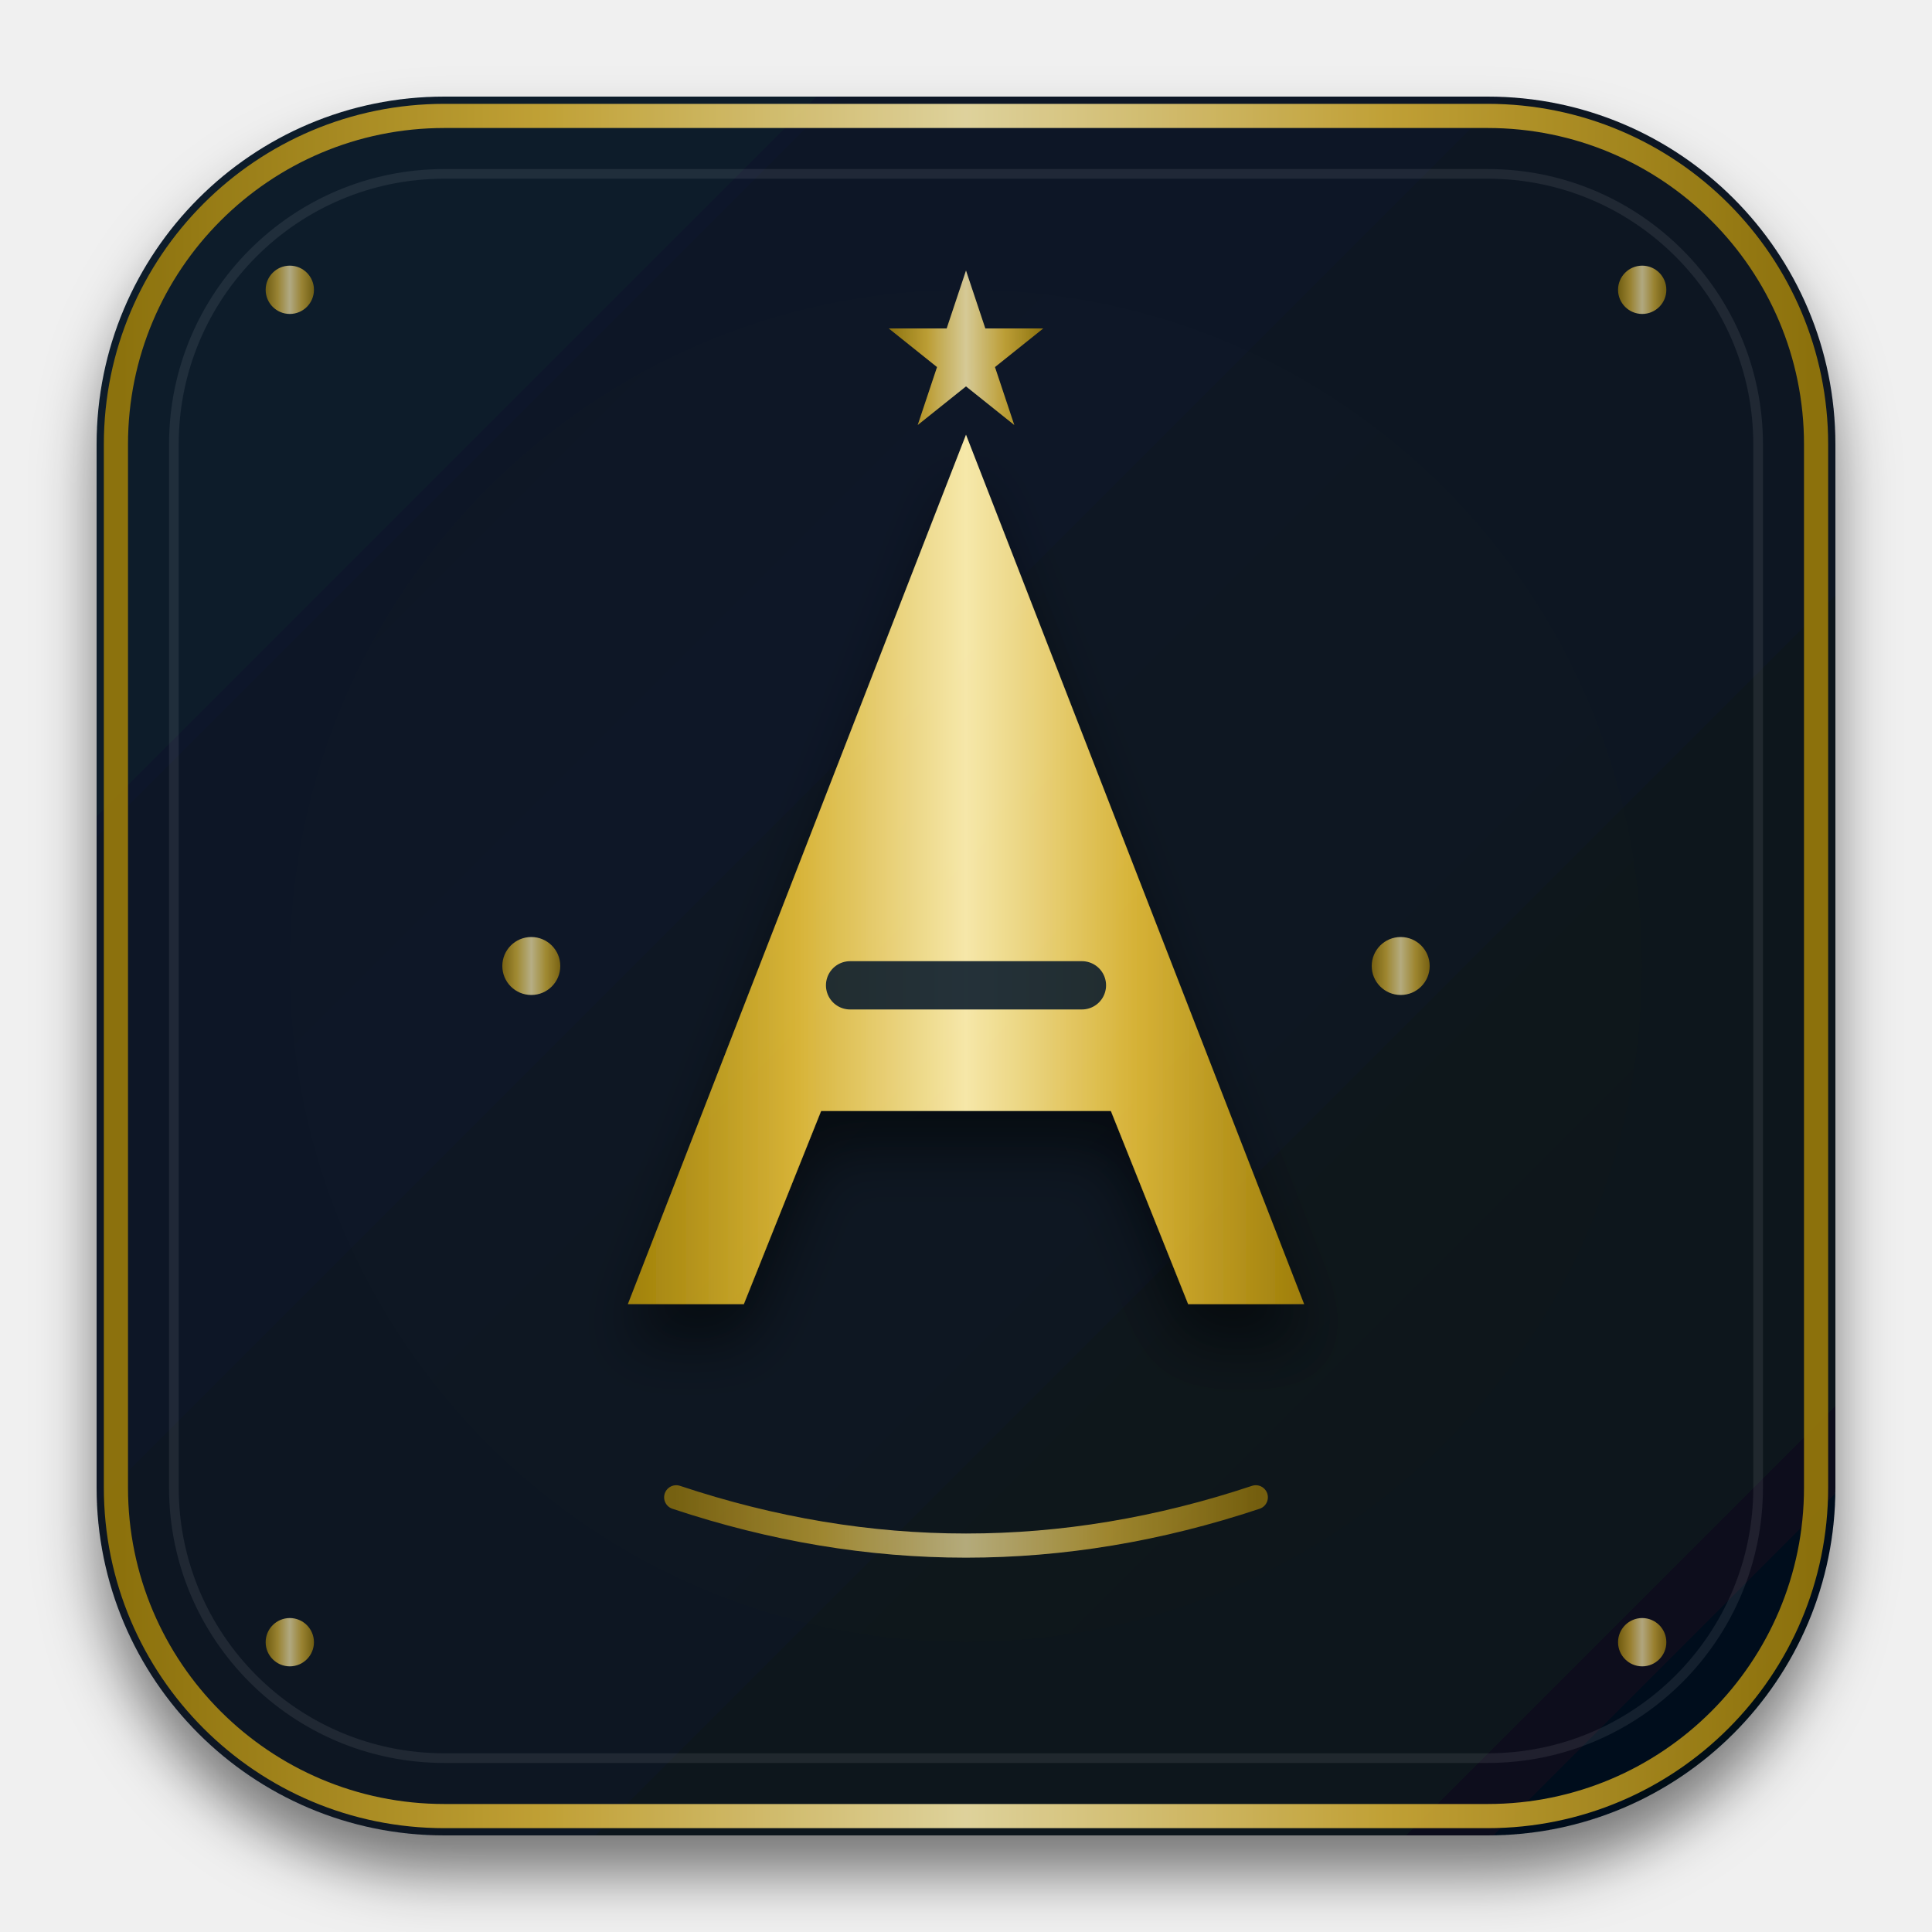
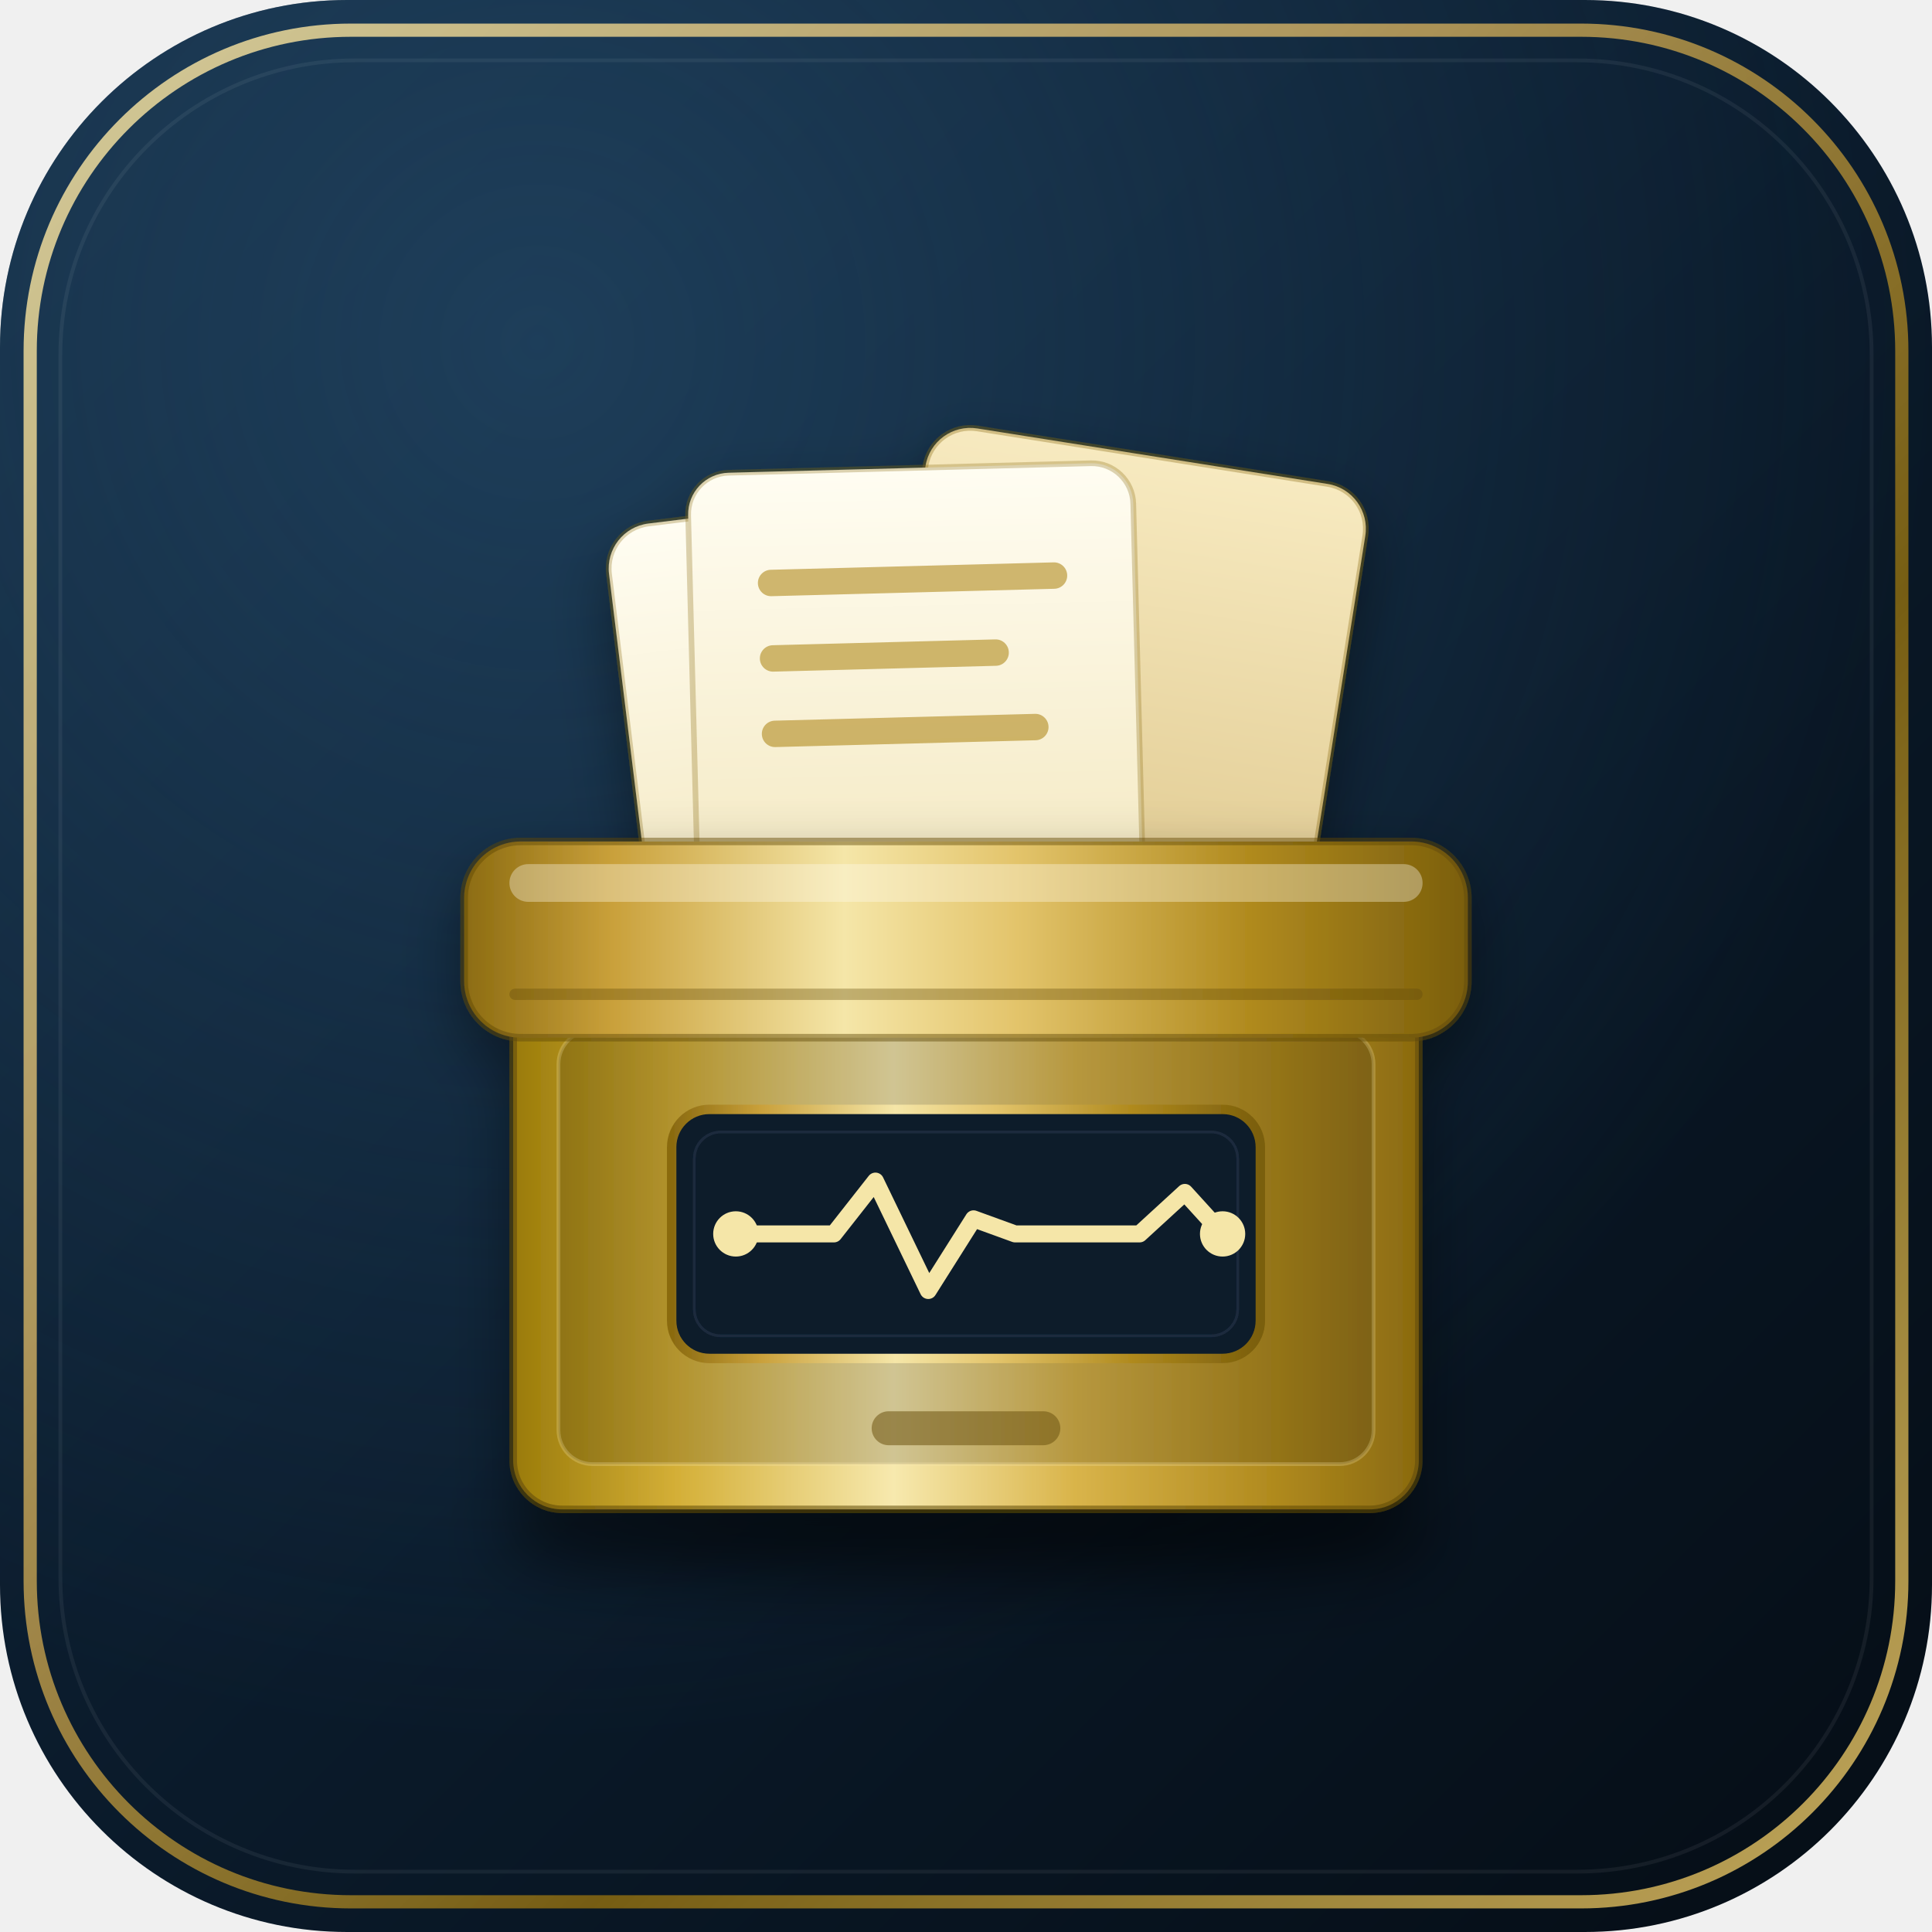
- <svg xmlns="http://www.w3.org/2000/svg" viewBox="0 0 200 200">
+ <svg xmlns="http://www.w3.org/2000/svg" viewBox="0 0 1024 1024" width="1024" height="1024">
  <defs>
-     <linearGradient id="iconGoldGradient" x1="0%" y1="0%" x2="100%" y2="100%">
-       <stop offset="0%" style="stop-color:#D4AF37;stop-opacity:1" />
-       <stop offset="35%" style="stop-color:#F5E6A8;stop-opacity:1" />
-       <stop offset="70%" style="stop-color:#C9A961;stop-opacity:1" />
-       <stop offset="100%" style="stop-color:#B8860B;stop-opacity:1" />
+     <linearGradient id="bg" x1="0" y1="0" x2="1" y2="1">
+       <stop offset="0" stop-color="#12283D" />
+       <stop offset="0.45" stop-color="#0B1C2D" />
+       <stop offset="1" stop-color="#050D15" />
    </linearGradient>
-     <linearGradient id="iconMetallicGold" x1="0%" y1="0%" x2="100%" y2="0%">
-       <stop offset="0%" style="stop-color:#9A7B0A;stop-opacity:1" />
-       <stop offset="25%" style="stop-color:#D4AF37;stop-opacity:1" />
-       <stop offset="50%" style="stop-color:#F5E6A8;stop-opacity:1" />
-       <stop offset="75%" style="stop-color:#D4AF37;stop-opacity:1" />
-       <stop offset="100%" style="stop-color:#9A7B0A;stop-opacity:1" />
+     <radialGradient id="bgGlow" cx="0.28" cy="0.18" r="0.72">
+       <stop offset="0" stop-color="#2A5578" stop-opacity="0.55" />
+       <stop offset="1" stop-color="#2A5578" stop-opacity="0" />
+     </radialGradient>
+     <linearGradient id="goldFront" x1="0" y1="0" x2="1" y2="0">
+       <stop offset="0" stop-color="#9A7B0A" />
+       <stop offset="0.18" stop-color="#D4AF37" />
+       <stop offset="0.42" stop-color="#F7E9AE" />
+       <stop offset="0.62" stop-color="#D9B44A" />
+       <stop offset="0.84" stop-color="#B08A1E" />
+       <stop offset="1" stop-color="#8A6A10" />
    </linearGradient>
-     <linearGradient id="iconNavyGradient" x1="0%" y1="0%" x2="100%" y2="100%">
-       <stop offset="0%" style="stop-color:#0B1C2D;stop-opacity:1" />
-       <stop offset="100%" style="stop-color:#061018;stop-opacity:1" />
+     <linearGradient id="goldLid" x1="0" y1="0" x2="1" y2="0">
+       <stop offset="0" stop-color="#8A6A10" />
+       <stop offset="0.15" stop-color="#C9A03A" />
+       <stop offset="0.38" stop-color="#F5E6A8" />
+       <stop offset="0.55" stop-color="#E3C46B" />
+       <stop offset="0.78" stop-color="#B08A1E" />
+       <stop offset="1" stop-color="#7A5E0C" />
    </linearGradient>
-     <filter id="iconShadow" x="-50%" y="-50%" width="200%" height="200%">
-       <feGaussianBlur in="SourceAlpha" stdDeviation="3" />
-       <feOffset dx="0" dy="4" result="offsetblur" />
-       <feComponentTransfer>
-         <feFuncA type="linear" slope="0.5" />
+     <linearGradient id="paper" x1="0" y1="0" x2="0" y2="1">
+       <stop offset="0" stop-color="#FFFDF2" />
+       <stop offset="1" stop-color="#F1E3B4" />
+     </linearGradient>
+     <linearGradient id="paperBack" x1="0" y1="0" x2="0" y2="1">
+       <stop offset="0" stop-color="#F7EAC0" />
+       <stop offset="1" stop-color="#DCC488" />
+     </linearGradient>
+     <linearGradient id="rim" x1="0" y1="0" x2="1" y2="1">
+       <stop offset="0" stop-color="#F5E6A8" />
+       <stop offset="0.35" stop-color="#C9A961" />
+       <stop offset="0.65" stop-color="#8A6A10" />
+       <stop offset="1" stop-color="#E3C46B" />
+     </linearGradient>
+     <filter id="softShadow" x="-30%" y="-30%" width="160%" height="160%">
+       <feGaussianBlur in="SourceAlpha" stdDeviation="16" />
+       <feOffset dy="14" result="off" />
+       <feComponentTransfer in="off" result="sh">
+         <feFuncA type="linear" slope="0.42" />
      </feComponentTransfer>
      <feMerge>
-         <feMergeNode />
+         <feMergeNode in="sh" />
        <feMergeNode in="SourceGraphic" />
      </feMerge>
    </filter>
-     <filter id="innerGlow" x="-50%" y="-50%" width="200%" height="200%">
-       <feGaussianBlur in="SourceGraphic" stdDeviation="2" result="blur" />
-       <feColorMatrix in="blur" type="matrix" values="1 0 0 0 0  0 1 0 0 0  0 0 1 0 0  0 0 0 0.6 0" result="glow" />
-       <feMerge>
-         <feMergeNode in="glow" />
-         <feMergeNode in="SourceGraphic" />
-       </feMerge>
+     <filter id="ground" x="-40%" y="-120%" width="180%" height="340%">
+       <feGaussianBlur stdDeviation="16" />
    </filter>
  </defs>
-   <rect x="10" y="10" width="180" height="180" rx="36" fill="url(#iconNavyGradient)" filter="url(#iconShadow)" />
-   <rect x="12" y="12" width="176" height="176" rx="34" fill="none" stroke="url(#iconMetallicGold)" stroke-width="2.5" opacity="0.9" />
-   <rect x="18" y="18" width="164" height="164" rx="28" fill="none" stroke="rgba(255,255,255,0.08)" stroke-width="1" />
-   <path d="M 100 45 L 65 135 L 77 135 L 85 115 L 115 115 L 123 135 L 135 135 Z" fill="url(#iconMetallicGold)" filter="url(#iconShadow)" />
-   <line x1="88" y1="102" x2="112" y2="102" stroke="#0B1C2D" stroke-width="5" stroke-linecap="round" opacity="0.9" />
-   <path d="M 100 28 L 102 34 L 108 34 L 103 38 L 105 44 L 100 40 L 95 44 L 97 38 L 92 34 L 98 34 Z" fill="url(#iconMetallicGold)" opacity="0.85" />
-   <circle cx="55" cy="100" r="3" fill="url(#iconMetallicGold)" opacity="0.7" />
-   <circle cx="145" cy="100" r="3" fill="url(#iconMetallicGold)" opacity="0.7" />
-   <path d="M 70 155 Q 100 165 130 155" fill="none" stroke="url(#iconMetallicGold)" stroke-width="2.5" stroke-linecap="round" opacity="0.7" />
-   <circle cx="30" cy="30" r="2.5" fill="url(#iconMetallicGold)" opacity="0.7" />
-   <circle cx="170" cy="30" r="2.5" fill="url(#iconMetallicGold)" opacity="0.7" />
-   <circle cx="30" cy="170" r="2.5" fill="url(#iconMetallicGold)" opacity="0.7" />
-   <circle cx="170" cy="170" r="2.5" fill="url(#iconMetallicGold)" opacity="0.7" />
-   <ellipse cx="100" cy="100" rx="70" ry="70" fill="url(#iconGoldGradient)" opacity="0.08" style="mix-blend-mode: overlay;" />
+   <rect x="0" y="0" width="1024" height="1024" rx="184" fill="url(#bg)" />
+   <rect x="0" y="0" width="1024" height="1024" rx="184" fill="url(#bgGlow)" />
+   <rect x="16" y="16" width="992" height="992" rx="170" fill="none" stroke="url(#rim)" stroke-width="7" opacity="0.85" />
+   <rect x="32" y="32" width="960" height="960" rx="156" fill="none" stroke="#FFFFFF" stroke-width="2" opacity="0.06" />
+   <g filter="url(#softShadow)">
+     <g transform="rotate(9 588 386)">
+       <rect x="470" y="240" width="236" height="284" rx="24" fill="url(#paperBack)" />
+       <rect x="470" y="240" width="236" height="284" rx="24" fill="none" stroke="#8A6A10" stroke-width="3" opacity="0.35" />
+     </g>
+     <g transform="rotate(-7 462 404)">
+       <rect x="336" y="264" width="252" height="272" rx="24" fill="url(#paper)" />
+       <rect x="336" y="264" width="252" height="272" rx="24" fill="none" stroke="#8A6A10" stroke-width="3" opacity="0.3" />
+     </g>
+     <g transform="rotate(-1.5 486 396)">
+       <rect x="368" y="248" width="236" height="292" rx="22" fill="url(#paper)" />
+       <rect x="368" y="248" width="236" height="292" rx="22" fill="none" stroke="#8A6A10" stroke-width="3" opacity="0.3" />
+       <g fill="#B08A1E" opacity="0.6">
+         <rect x="404" y="300" width="164" height="14" rx="7" />
+         <rect x="404" y="340" width="132" height="14" rx="7" />
+         <rect x="404" y="380" width="152" height="14" rx="7" />
+       </g>
+     </g>
+   </g>
+   <g filter="url(#softShadow)">
+     <ellipse cx="512" cy="814" rx="252" ry="20" fill="#000000" opacity="0.45" filter="url(#ground)" />
+     <rect x="272" y="520" width="480" height="280" rx="26" fill="url(#goldFront)" />
+     <rect x="272" y="520" width="480" height="280" rx="26" fill="none" stroke="#5E4806" stroke-width="4" opacity="0.55" />
+     <rect x="296" y="546" width="432" height="230" rx="18" fill="#000000" opacity="0.16" />
+     <rect x="296" y="546" width="432" height="230" rx="18" fill="none" stroke="#F7E9AE" stroke-width="2" opacity="0.25" />
+     <rect x="356" y="588" width="312" height="132" rx="20" fill="#0A1A2B" />
+     <rect x="356" y="588" width="312" height="132" rx="20" fill="none" stroke="url(#goldLid)" stroke-width="5" />
+     <rect x="368" y="600" width="288" height="108" rx="14" fill="none" stroke="#FFFFFF" stroke-width="1.5" opacity="0.08" />
+     <polyline points="390,654 442,654 464,626 492,684 516,646 538,654 604,654 628,632 648,654" fill="none" stroke="#F5E6A8" stroke-width="9" stroke-linecap="round" stroke-linejoin="round" />
+     <g fill="#F5E6A8">
+       <circle cx="390" cy="654" r="12" />
+       <circle cx="648" cy="654" r="12" />
+     </g>
+     <rect x="462" y="748" width="100" height="18" rx="9" fill="#6E5410" opacity="0.55" />
+     <rect x="246" y="446" width="532" height="104" rx="30" fill="url(#goldLid)" />
+     <rect x="246" y="446" width="532" height="104" rx="30" fill="none" stroke="#5E4806" stroke-width="4" opacity="0.45" />
+     <rect x="270" y="458" width="484" height="20" rx="10" fill="#FFFDF2" opacity="0.35" />
+     <rect x="270" y="524" width="484" height="6" rx="3" fill="#5E4806" opacity="0.35" />
+   </g>
</svg>
